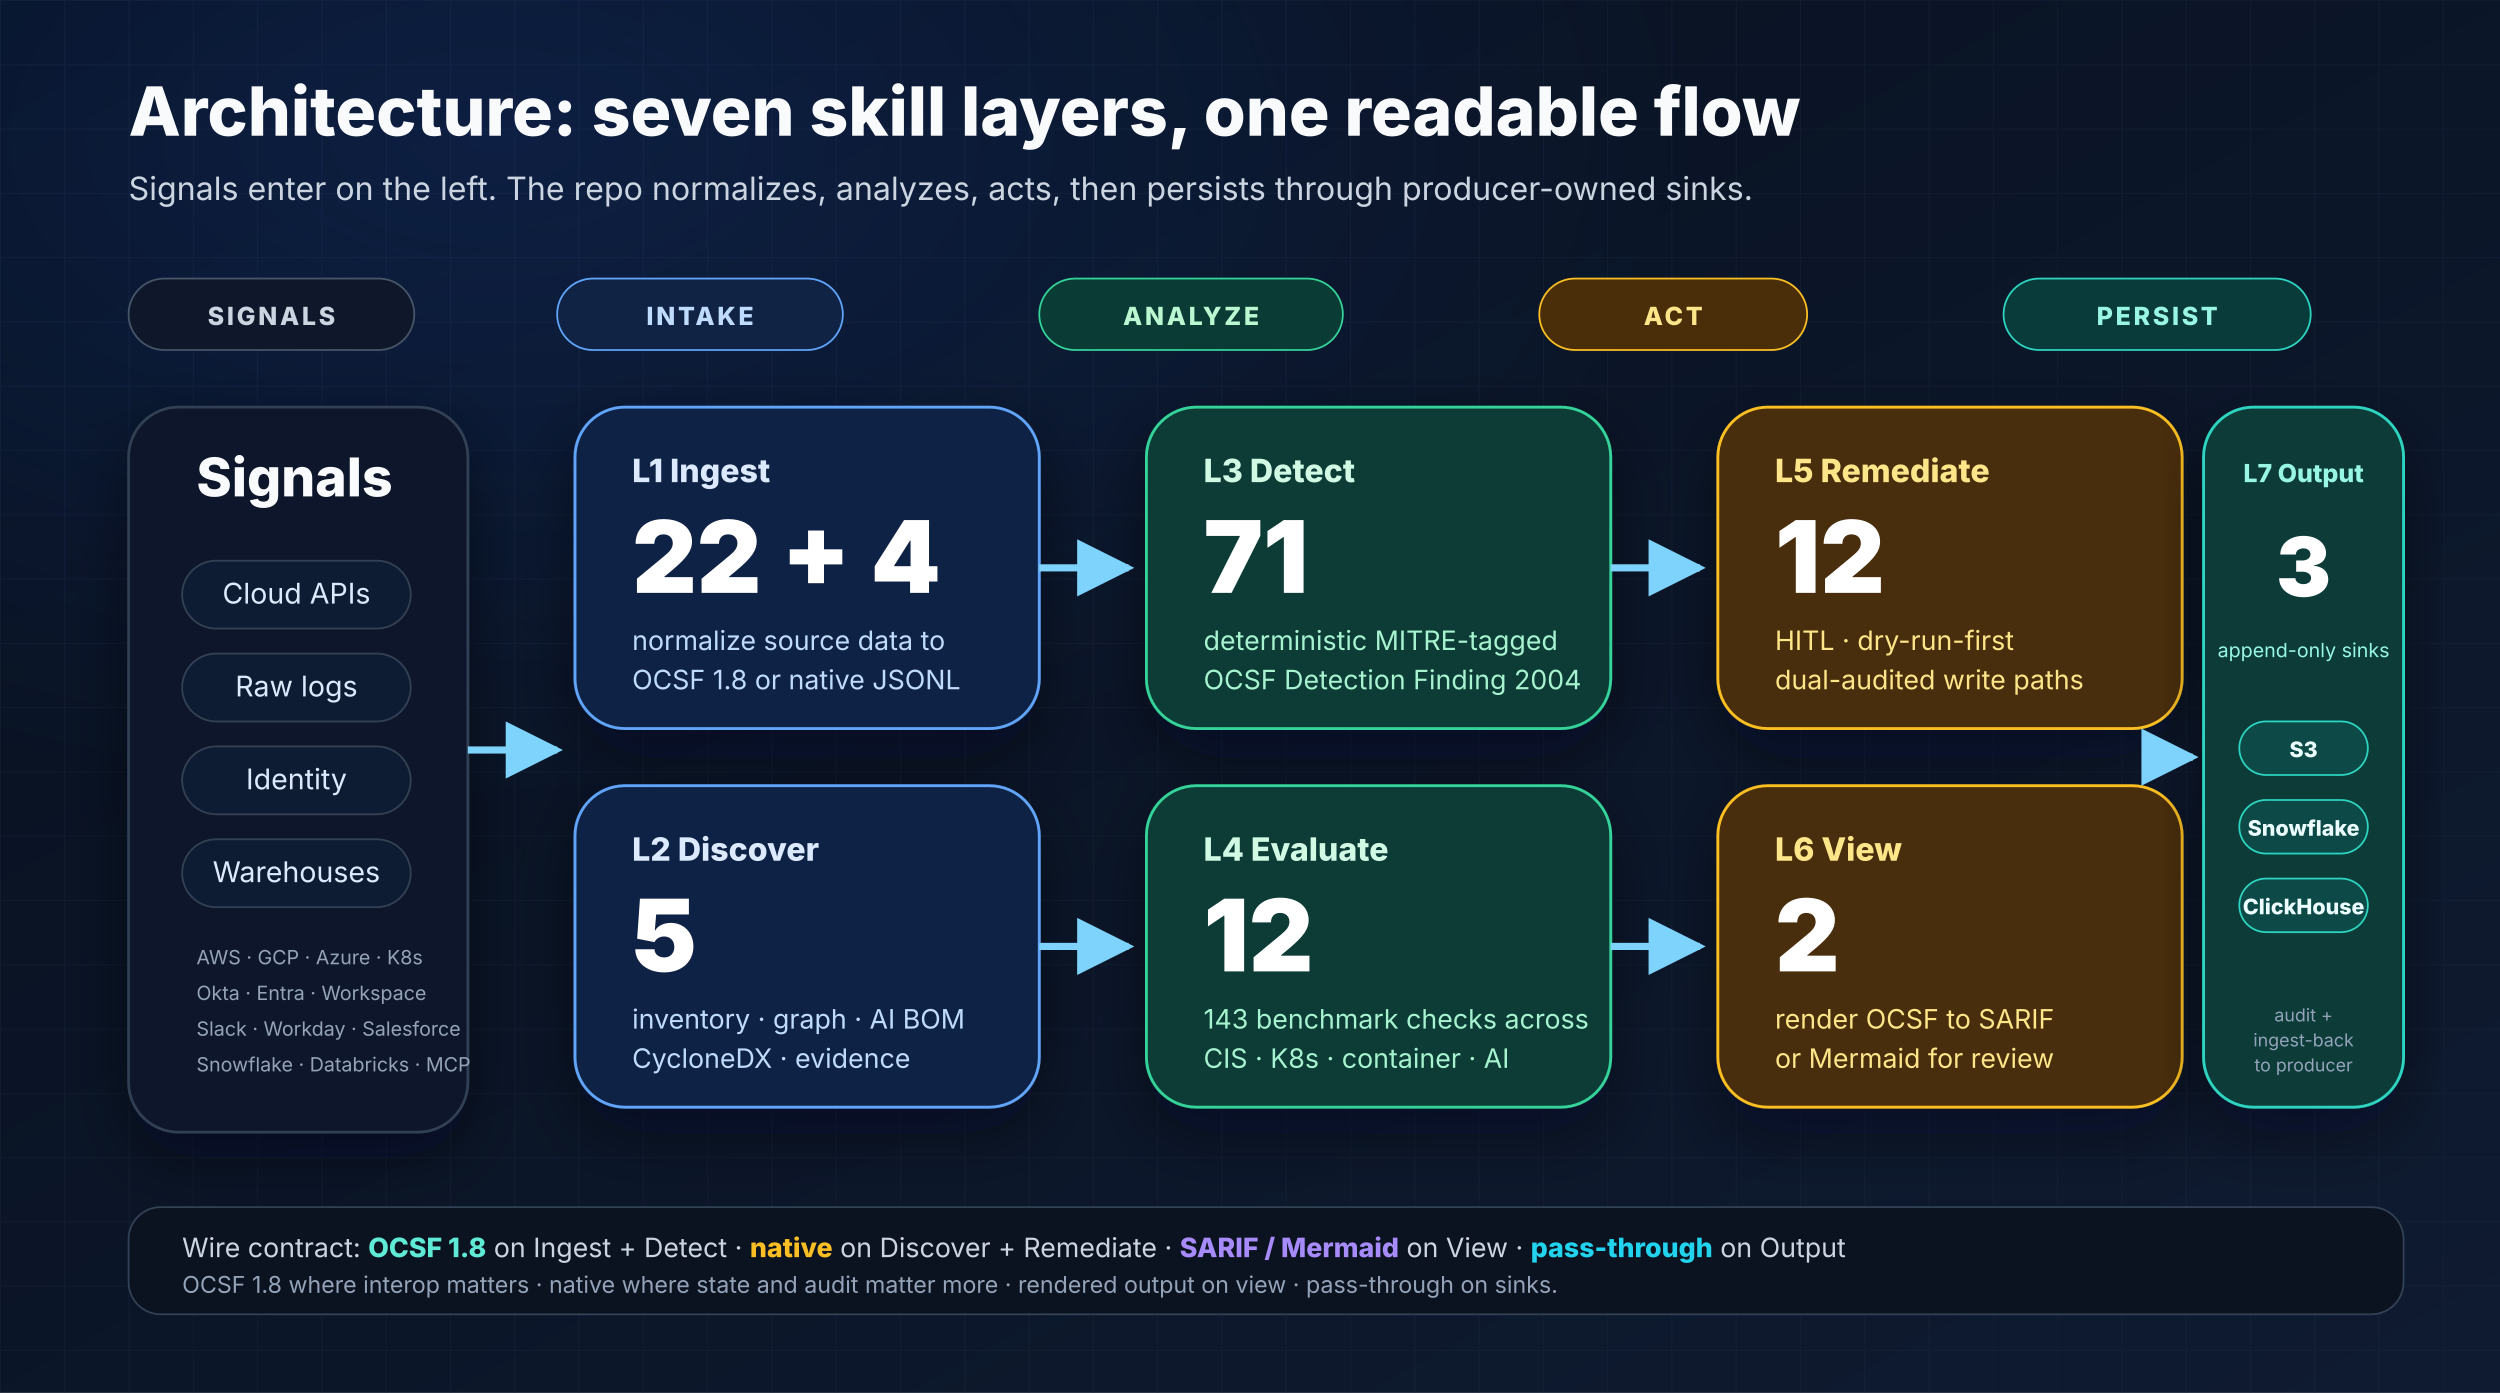
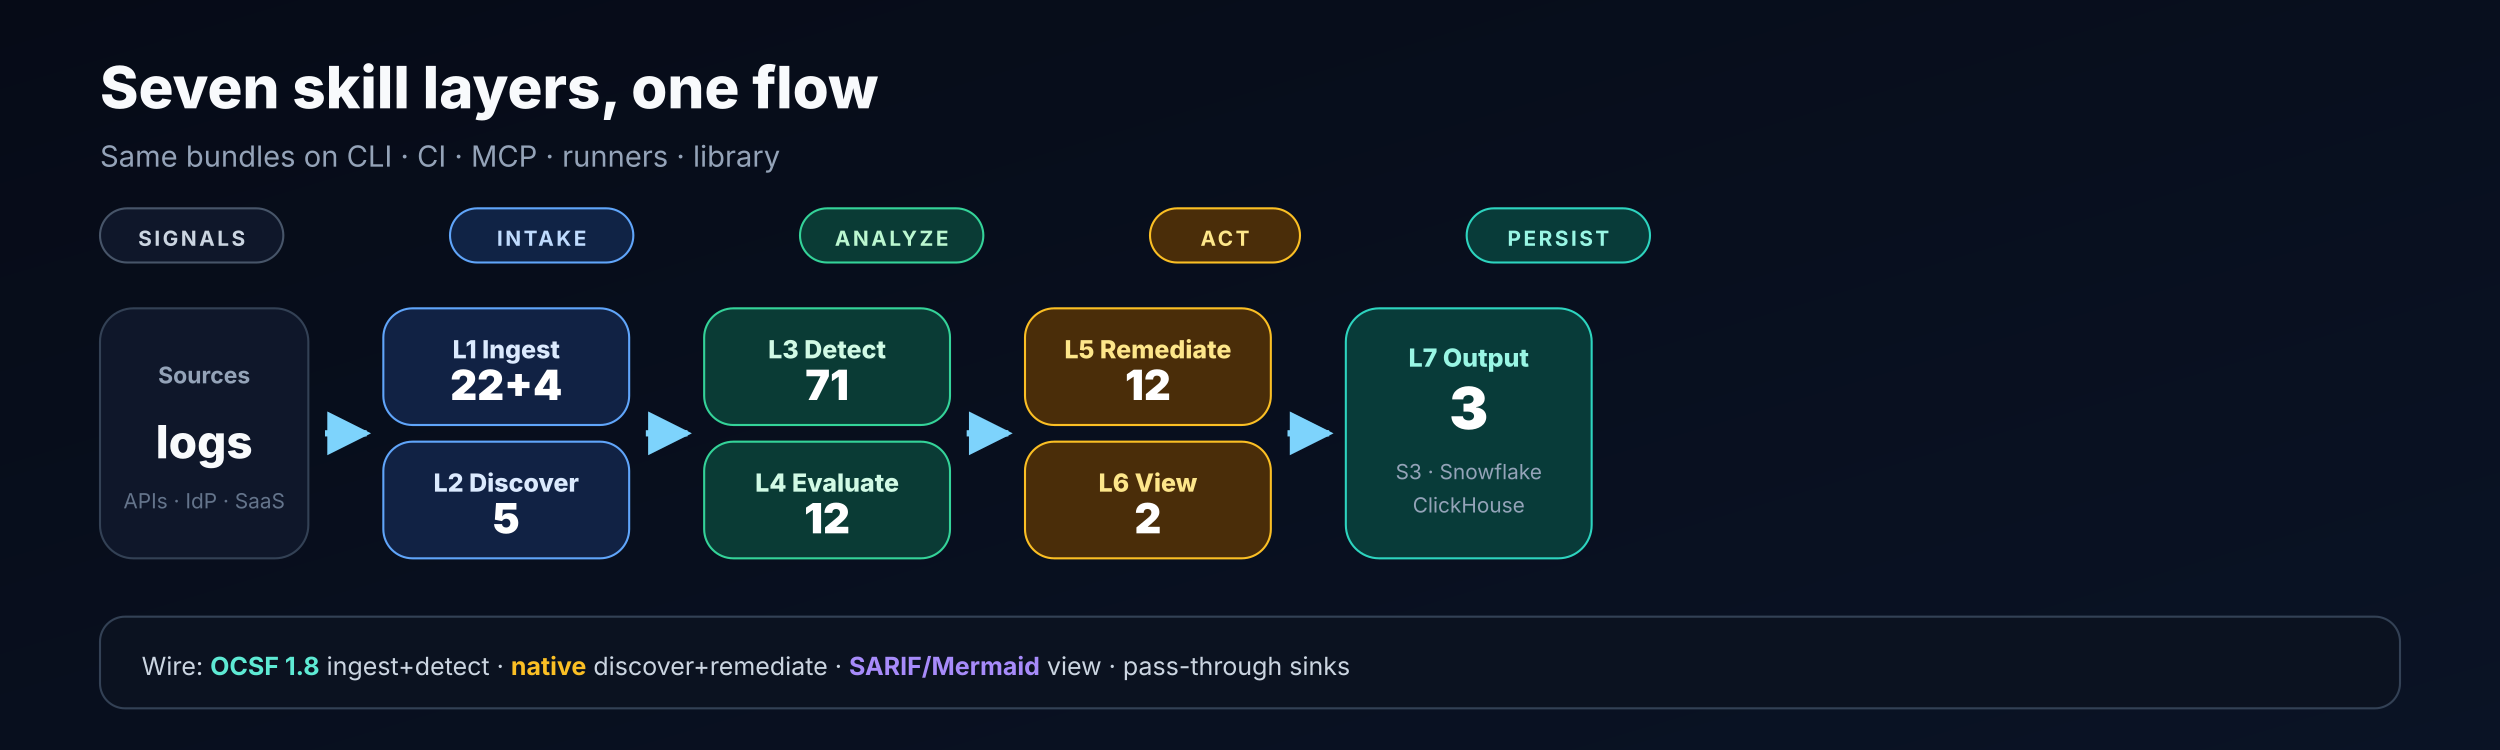
- <svg xmlns="http://www.w3.org/2000/svg" width="1400" height="780" viewBox="0 0 1400 780" role="img" aria-labelledby="layers-title layers-desc">
+ <svg xmlns="http://www.w3.org/2000/svg" width="1200" height="360" viewBox="0 0 1200 360" role="img" aria-labelledby="layers-title layers-desc">
  <defs>
    <linearGradient id="bg" x1="0" y1="0" x2="1" y2="1">
-       <stop offset="0%" stop-color="#07101f" />
-       <stop offset="100%" stop-color="#0f1b31" />
+       <stop offset="0%" stop-color="#060b17" />
+       <stop offset="100%" stop-color="#0a1325" />
    </linearGradient>
-     <radialGradient id="glow" cx="20%" cy="10%" r="80%">
-       <stop offset="0%" stop-color="#2563eb" stop-opacity="0.16" />
-       <stop offset="60%" stop-color="#2563eb" stop-opacity="0" />
-       <stop offset="100%" stop-color="#2563eb" stop-opacity="0" />
-     </radialGradient>
-     <pattern id="grid" x="0" y="0" width="36" height="36" patternUnits="userSpaceOnUse">
-       <path d="M36 0H0V36" fill="none" stroke="#1d2942" stroke-opacity="0.35" stroke-width="1" />
-     </pattern>
-     <filter id="shadow" x="-20%" y="-20%" width="140%" height="140%">
-       <feDropShadow dx="0" dy="14" stdDeviation="18" flood-color="#020617" flood-opacity="0.45" />
-     </filter>
-     <marker id="arrow" viewBox="0 0 10 10" refX="9" refY="5" markerWidth="8" markerHeight="8" orient="auto">
+     <marker id="arrow" viewBox="0 0 10 10" refX="9" refY="5" markerWidth="7" markerHeight="7" orient="auto">
      <path d="M0 0L10 5L0 10z" fill="#7dd3fc" />
    </marker>
  </defs>
-   <rect width="1400" height="780" fill="url(#bg)" />
-   <rect width="1400" height="780" fill="url(#grid)" />
-   <rect width="1400" height="780" fill="url(#glow)" />
-   <g font-family="Inter, Arial, sans-serif">
-     <text x="72" y="76" font-size="38" font-weight="800" fill="#f8fafc">Architecture: seven skill layers, one readable flow</text>
-     <text x="72" y="112" font-size="18" fill="#cbd5e1">Signals enter on the left. The repo normalizes, analyzes, acts, then persists through producer-owned sinks.</text>
-     <g transform="translate(72,156)">
-       <rect x="0" y="0" width="160" height="40" rx="20" fill="#0f172a" stroke="#475569" />
-       <text x="80" y="26" text-anchor="middle" font-size="14" font-weight="800" fill="#cbd5e1" letter-spacing="1.5">SIGNALS</text>
-       <rect x="240" y="0" width="160" height="40" rx="20" fill="#102345" stroke="#60a5fa" />
-       <text x="320" y="26" text-anchor="middle" font-size="14" font-weight="800" fill="#bfdbfe" letter-spacing="1.5">INTAKE</text>
-       <rect x="510" y="0" width="170" height="40" rx="20" fill="#0a3b35" stroke="#34d399" />
-       <text x="595" y="26" text-anchor="middle" font-size="14" font-weight="800" fill="#bbf7d0" letter-spacing="1.5">ANALYZE</text>
-       <rect x="790" y="0" width="150" height="40" rx="20" fill="#4a2d09" stroke="#fbbf24" />
-       <text x="865" y="26" text-anchor="middle" font-size="14" font-weight="800" fill="#fde68a" letter-spacing="1.5">ACT</text>
-       <rect x="1050" y="0" width="172" height="40" rx="20" fill="#083b39" stroke="#2dd4bf" />
-       <text x="1136" y="26" text-anchor="middle" font-size="14" font-weight="800" fill="#99f6e4" letter-spacing="1.5">PERSIST</text>
+   <rect width="1200" height="360" fill="url(#bg)" />
+   <g font-family="Inter, Segoe UI, ui-sans-serif, Arial, sans-serif">
+     <text x="48" y="52" font-size="28" font-weight="800" fill="#f8fafc">Seven skill layers, one flow</text>
+     <text x="48" y="80" font-size="14" fill="#94a3b8">Same bundles on CLI · CI · MCP · runners · library</text>
+     <g transform="translate(48,100)">
+       <rect x="0" y="0" width="88" height="26" rx="13" fill="#0f172a" stroke="#475569" />
+       <text x="44" y="18" text-anchor="middle" font-size="10" font-weight="700" fill="#cbd5e1" letter-spacing="1.2">SIGNALS</text>
+       <rect x="168" y="0" width="88" height="26" rx="13" fill="#102345" stroke="#60a5fa" />
+       <text x="212" y="18" text-anchor="middle" font-size="10" font-weight="700" fill="#bfdbfe" letter-spacing="1.2">INTAKE</text>
+       <rect x="336" y="0" width="88" height="26" rx="13" fill="#0a3b35" stroke="#34d399" />
+       <text x="380" y="18" text-anchor="middle" font-size="10" font-weight="700" fill="#bbf7d0" letter-spacing="1.2">ANALYZE</text>
+       <rect x="504" y="0" width="72" height="26" rx="13" fill="#4a2d09" stroke="#fbbf24" />
+       <text x="540" y="18" text-anchor="middle" font-size="10" font-weight="700" fill="#fde68a" letter-spacing="1.2">ACT</text>
+       <rect x="656" y="0" width="88" height="26" rx="13" fill="#083b39" stroke="#2dd4bf" />
+       <text x="700" y="18" text-anchor="middle" font-size="10" font-weight="700" fill="#99f6e4" letter-spacing="1.2">PERSIST</text>
    </g>
-     <g filter="url(#shadow)">
-       <rect x="72" y="228" width="190" height="406" rx="28" fill="#0f172a" stroke="#334155" stroke-width="1.5" />
-       <text x="110" y="278" font-size="30" font-weight="800" fill="#f8fafc">Signals</text>
-       <g font-size="16" fill="#dbeafe">
-         <rect x="102" y="314" width="128" height="38" rx="19" fill="#111c30" stroke="#334155" />
-         <text x="166" y="338" text-anchor="middle">Cloud APIs</text>
-         <rect x="102" y="366" width="128" height="38" rx="19" fill="#111c30" stroke="#334155" />
-         <text x="166" y="390" text-anchor="middle">Raw logs</text>
-         <rect x="102" y="418" width="128" height="38" rx="19" fill="#111c30" stroke="#334155" />
-         <text x="166" y="442" text-anchor="middle">Identity</text>
-         <rect x="102" y="470" width="128" height="38" rx="19" fill="#111c30" stroke="#334155" />
-         <text x="166" y="494" text-anchor="middle">Warehouses</text>
-       </g>
-       <text x="110" y="540" font-size="11" fill="#94a3b8">AWS · GCP · Azure · K8s</text>
-       <text x="110" y="560" font-size="11" fill="#94a3b8">Okta · Entra · Workspace</text>
-       <text x="110" y="580" font-size="11" fill="#94a3b8">Slack · Workday · Salesforce</text>
-       <text x="110" y="600" font-size="11" fill="#94a3b8">Snowflake · Databricks · MCP</text>
+     <g transform="translate(48,148)">
+       <rect x="0" y="0" width="100" height="120" rx="16" fill="#0f172a" stroke="#334155" />
+       <text x="50" y="36" text-anchor="middle" font-size="11" font-weight="700" fill="#94a3b8">Sources</text>
+       <text x="50" y="72" text-anchor="middle" font-size="22" font-weight="800" fill="#f8fafc">logs</text>
+       <text x="50" y="96" text-anchor="middle" font-size="10" fill="#64748b">APIs · IdP · SaaS</text>
+       <path d="M108 60H128" stroke="#7dd3fc" stroke-width="3" marker-end="url(#arrow)" />
+       <rect x="136" y="0" width="118" height="56" rx="14" fill="#112244" stroke="#60a5fa" />
+       <text x="195" y="24" text-anchor="middle" font-size="12" font-weight="800" fill="#dbeafe">L1 Ingest</text>
+       <text x="195" y="44" text-anchor="middle" font-size="20" font-weight="900" fill="#fff">22+4</text>
+       <rect x="136" y="64" width="118" height="56" rx="14" fill="#112244" stroke="#60a5fa" />
+       <text x="195" y="88" text-anchor="middle" font-size="12" font-weight="800" fill="#dbeafe">L2 Discover</text>
+       <text x="195" y="108" text-anchor="middle" font-size="20" font-weight="900" fill="#fff">5</text>
+       <path d="M262 60H282" stroke="#7dd3fc" stroke-width="3" marker-end="url(#arrow)" />
+       <rect x="290" y="0" width="118" height="56" rx="14" fill="#0a3b35" stroke="#34d399" />
+       <text x="349" y="24" text-anchor="middle" font-size="12" font-weight="800" fill="#d1fae5">L3 Detect</text>
+       <text x="349" y="44" text-anchor="middle" font-size="20" font-weight="900" fill="#fff">71</text>
+       <rect x="290" y="64" width="118" height="56" rx="14" fill="#0a3b35" stroke="#34d399" />
+       <text x="349" y="88" text-anchor="middle" font-size="12" font-weight="800" fill="#d1fae5">L4 Evaluate</text>
+       <text x="349" y="108" text-anchor="middle" font-size="20" font-weight="900" fill="#fff">12</text>
+       <path d="M416 60H436" stroke="#7dd3fc" stroke-width="3" marker-end="url(#arrow)" />
+       <rect x="444" y="0" width="118" height="56" rx="14" fill="#4a2d09" stroke="#fbbf24" />
+       <text x="503" y="24" text-anchor="middle" font-size="12" font-weight="800" fill="#fde68a">L5 Remediate</text>
+       <text x="503" y="44" text-anchor="middle" font-size="20" font-weight="900" fill="#fff">12</text>
+       <rect x="444" y="64" width="118" height="56" rx="14" fill="#4a2d09" stroke="#fbbf24" />
+       <text x="503" y="88" text-anchor="middle" font-size="12" font-weight="800" fill="#fde68a">L6 View</text>
+       <text x="503" y="108" text-anchor="middle" font-size="20" font-weight="900" fill="#fff">2</text>
+       <path d="M570 60H590" stroke="#7dd3fc" stroke-width="3" marker-end="url(#arrow)" />
+       <rect x="598" y="0" width="118" height="120" rx="16" fill="#083b39" stroke="#2dd4bf" />
+       <text x="657" y="28" text-anchor="middle" font-size="12" font-weight="800" fill="#99f6e4">L7 Output</text>
+       <text x="657" y="58" text-anchor="middle" font-size="28" font-weight="900" fill="#fff">3</text>
+       <text x="657" y="82" text-anchor="middle" font-size="10" fill="#94a3b8">S3 · Snowflake</text>
+       <text x="657" y="98" text-anchor="middle" font-size="10" fill="#94a3b8">ClickHouse</text>
    </g>
-     <g filter="url(#shadow)">
-       <rect x="322" y="228" width="260" height="180" rx="28" fill="#112244" stroke="#60a5fa" stroke-width="1.6" />
-       <text x="354" y="270" font-size="18" font-weight="800" fill="#dbeafe">L1 Ingest</text>
-       <text x="354" y="332" font-size="56" font-weight="900" fill="#ffffff">22 + 4</text>
-       <text x="354" y="364" font-size="15" fill="#bfdbfe">normalize source data to</text>
-       <text x="354" y="386" font-size="15" fill="#bfdbfe">OCSF 1.8 or native JSONL</text>
-       <rect x="322" y="440" width="260" height="180" rx="28" fill="#112244" stroke="#60a5fa" stroke-width="1.6" />
-       <text x="354" y="482" font-size="18" font-weight="800" fill="#dbeafe">L2 Discover</text>
-       <text x="354" y="544" font-size="56" font-weight="900" fill="#ffffff">5</text>
-       <text x="354" y="576" font-size="15" fill="#bfdbfe">inventory · graph · AI BOM</text>
-       <text x="354" y="598" font-size="15" fill="#bfdbfe">CycloneDX · evidence</text>
-     </g>
-     <g filter="url(#shadow)">
-       <rect x="642" y="228" width="260" height="180" rx="28" fill="#0a3b35" stroke="#34d399" stroke-width="1.6" />
-       <text x="674" y="270" font-size="18" font-weight="800" fill="#d1fae5">L3 Detect</text>
-       <text x="674" y="332" font-size="56" font-weight="900" fill="#ffffff">71</text>
-       <text x="674" y="364" font-size="15" fill="#a7f3d0">deterministic MITRE-tagged</text>
-       <text x="674" y="386" font-size="15" fill="#a7f3d0">OCSF Detection Finding 2004</text>
-       <rect x="642" y="440" width="260" height="180" rx="28" fill="#0a3b35" stroke="#34d399" stroke-width="1.6" />
-       <text x="674" y="482" font-size="18" font-weight="800" fill="#d1fae5">L4 Evaluate</text>
-       <text x="674" y="544" font-size="56" font-weight="900" fill="#ffffff">12</text>
-       <text x="674" y="576" font-size="15" fill="#a7f3d0">143 benchmark checks across</text>
-       <text x="674" y="598" font-size="15" fill="#a7f3d0">CIS · K8s · container · AI</text>
-     </g>
-     <g filter="url(#shadow)">
-       <rect x="962" y="228" width="260" height="180" rx="28" fill="#4a2d09" stroke="#fbbf24" stroke-width="1.6" />
-       <text x="994" y="270" font-size="18" font-weight="800" fill="#fde68a">L5 Remediate</text>
-       <text x="994" y="332" font-size="56" font-weight="900" fill="#ffffff">12</text>
-       <text x="994" y="364" font-size="15" fill="#fde68a">HITL · dry-run-first</text>
-       <text x="994" y="386" font-size="15" fill="#fde68a">dual-audited write paths</text>
-       <rect x="962" y="440" width="260" height="180" rx="28" fill="#4a2d09" stroke="#fbbf24" stroke-width="1.6" />
-       <text x="994" y="482" font-size="18" font-weight="800" fill="#fde68a">L6 View</text>
-       <text x="994" y="544" font-size="56" font-weight="900" fill="#ffffff">2</text>
-       <text x="994" y="576" font-size="15" fill="#fde68a">render OCSF to SARIF</text>
-       <text x="994" y="598" font-size="15" fill="#fde68a">or Mermaid for review</text>
-     </g>
-     <g filter="url(#shadow)">
-       <rect x="1234" y="228" width="112" height="392" rx="28" fill="#083b39" stroke="#2dd4bf" stroke-width="1.6" />
-       <text x="1290" y="270" text-anchor="middle" font-size="14" font-weight="800" fill="#99f6e4">L7 Output</text>
-       <text x="1290" y="334" text-anchor="middle" font-size="46" font-weight="900" fill="#ffffff">3</text>
-       <text x="1290" y="368" text-anchor="middle" font-size="11" fill="#99f6e4">append-only sinks</text>
-       <g font-size="12" font-weight="800" fill="#ecfeff">
-         <rect x="1254" y="404" width="72" height="30" rx="15" fill="#0b4a46" stroke="#2dd4bf" />
-         <text x="1290" y="424" text-anchor="middle">S3</text>
-         <rect x="1254" y="448" width="72" height="30" rx="15" fill="#0b4a46" stroke="#2dd4bf" />
-         <text x="1290" y="468" text-anchor="middle">Snowflake</text>
-         <rect x="1254" y="492" width="72" height="30" rx="15" fill="#0b4a46" stroke="#2dd4bf" />
-         <text x="1290" y="512" text-anchor="middle">ClickHouse</text>
-       </g>
-       <text x="1290" y="572" text-anchor="middle" font-size="10" fill="#94a3b8">audit +</text>
-       <text x="1290" y="586" text-anchor="middle" font-size="10" fill="#94a3b8">ingest-back</text>
-       <text x="1290" y="600" text-anchor="middle" font-size="10" fill="#94a3b8">to producer</text>
-     </g>
-     <path d="M262 420H312" stroke="#7dd3fc" stroke-width="4" fill="none" marker-end="url(#arrow)" />
-     <path d="M582 318H632" stroke="#7dd3fc" stroke-width="4" fill="none" marker-end="url(#arrow)" />
-     <path d="M582 530H632" stroke="#7dd3fc" stroke-width="4" fill="none" marker-end="url(#arrow)" />
-     <path d="M902 318H952" stroke="#7dd3fc" stroke-width="4" fill="none" marker-end="url(#arrow)" />
-     <path d="M902 530H952" stroke="#7dd3fc" stroke-width="4" fill="none" marker-end="url(#arrow)" />
-     <path d="M1222 424H1228" stroke="#7dd3fc" stroke-width="4" fill="none" marker-end="url(#arrow)" />
-     <rect x="72" y="676" width="1274" height="60" rx="18" fill="#0b1220" stroke="#334155" />
-     <text x="102" y="704" font-size="15" fill="#cbd5e1">Wire contract: <tspan font-weight="800" fill="#5eead4">OCSF 1.8</tspan> on Ingest + Detect · <tspan font-weight="800" fill="#fbbf24">native</tspan> on Discover + Remediate · <tspan font-weight="800" fill="#a78bfa">SARIF / Mermaid</tspan> on View · <tspan font-weight="800" fill="#22d3ee">pass-through</tspan> on Output</text>
-     <text x="102" y="724" font-size="13" fill="#94a3b8">OCSF 1.8 where interop matters · native where state and audit matter more · rendered output on view · pass-through on sinks.</text>
+     <rect x="48" y="296" width="1104" height="44" rx="12" fill="#0b1220" stroke="#334155" />
+     <text x="68" y="324" font-size="12" fill="#cbd5e1">
+       Wire: <tspan font-weight="700" fill="#5eead4">OCSF 1.8</tspan> ingest+detect ·
+       <tspan font-weight="700" fill="#fbbf24">native</tspan> discover+remediate ·
+       <tspan font-weight="700" fill="#a78bfa">SARIF/Mermaid</tspan> view · pass-through sinks
+     </text>
  </g>
</svg>
